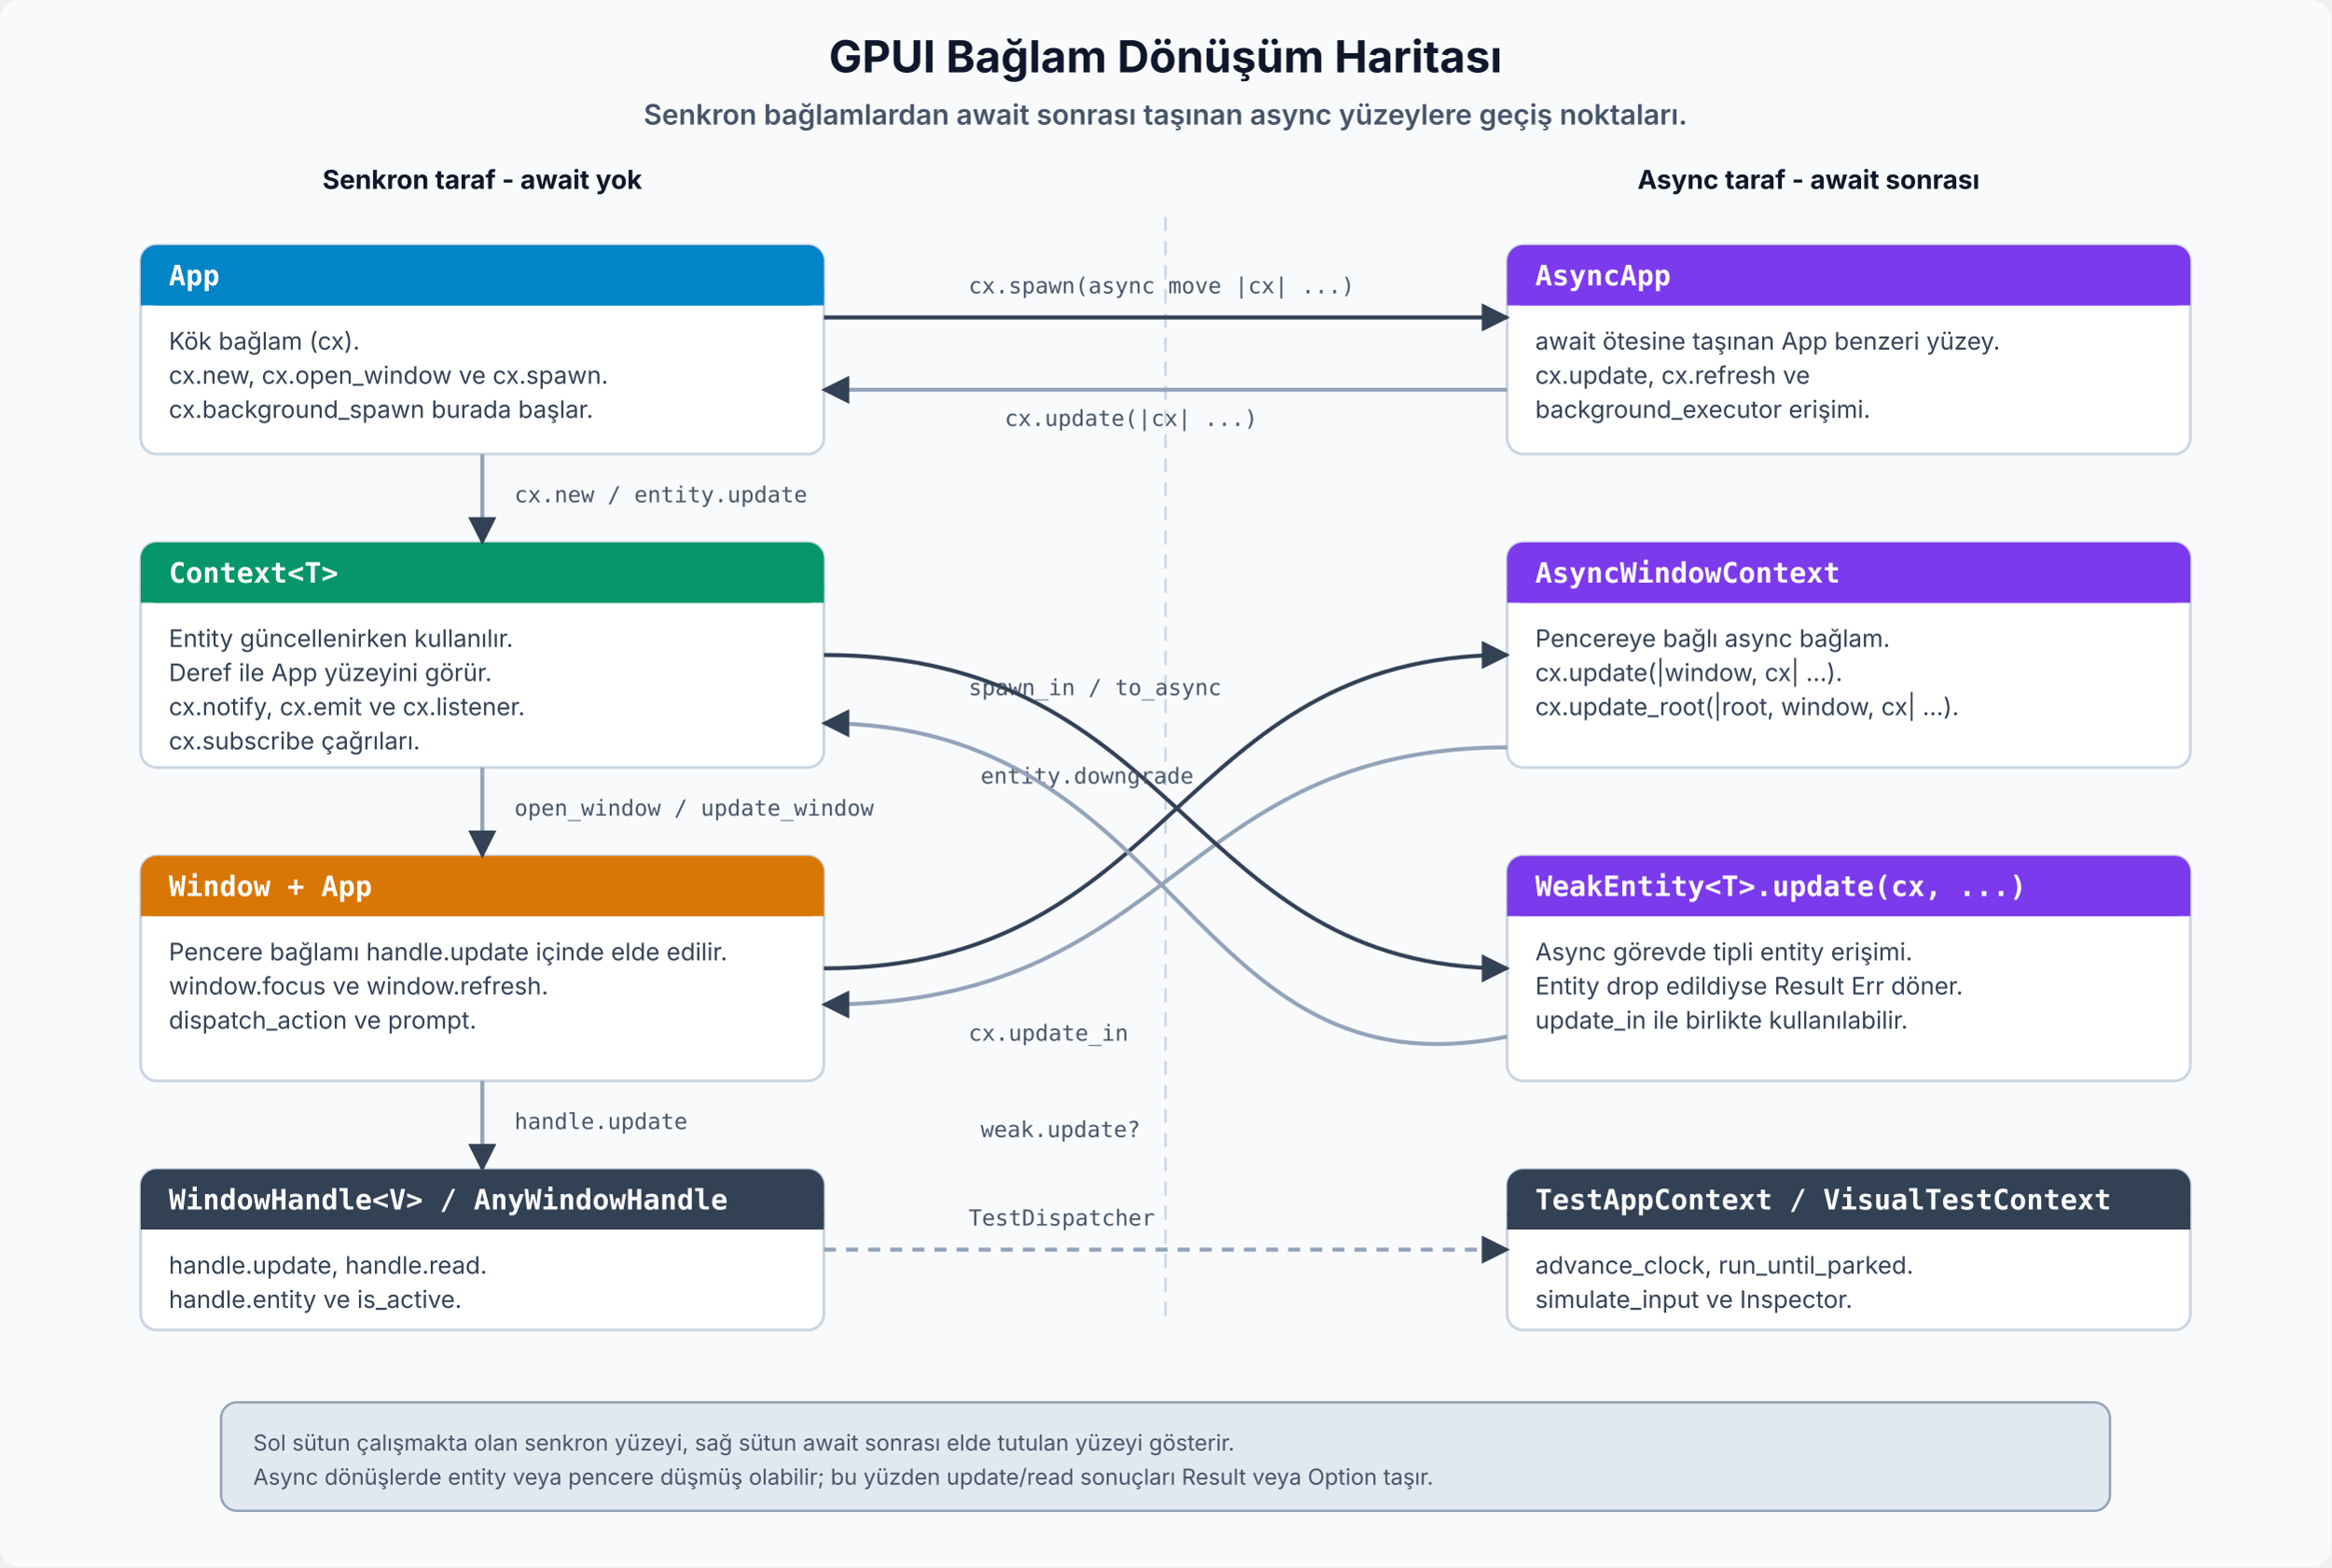
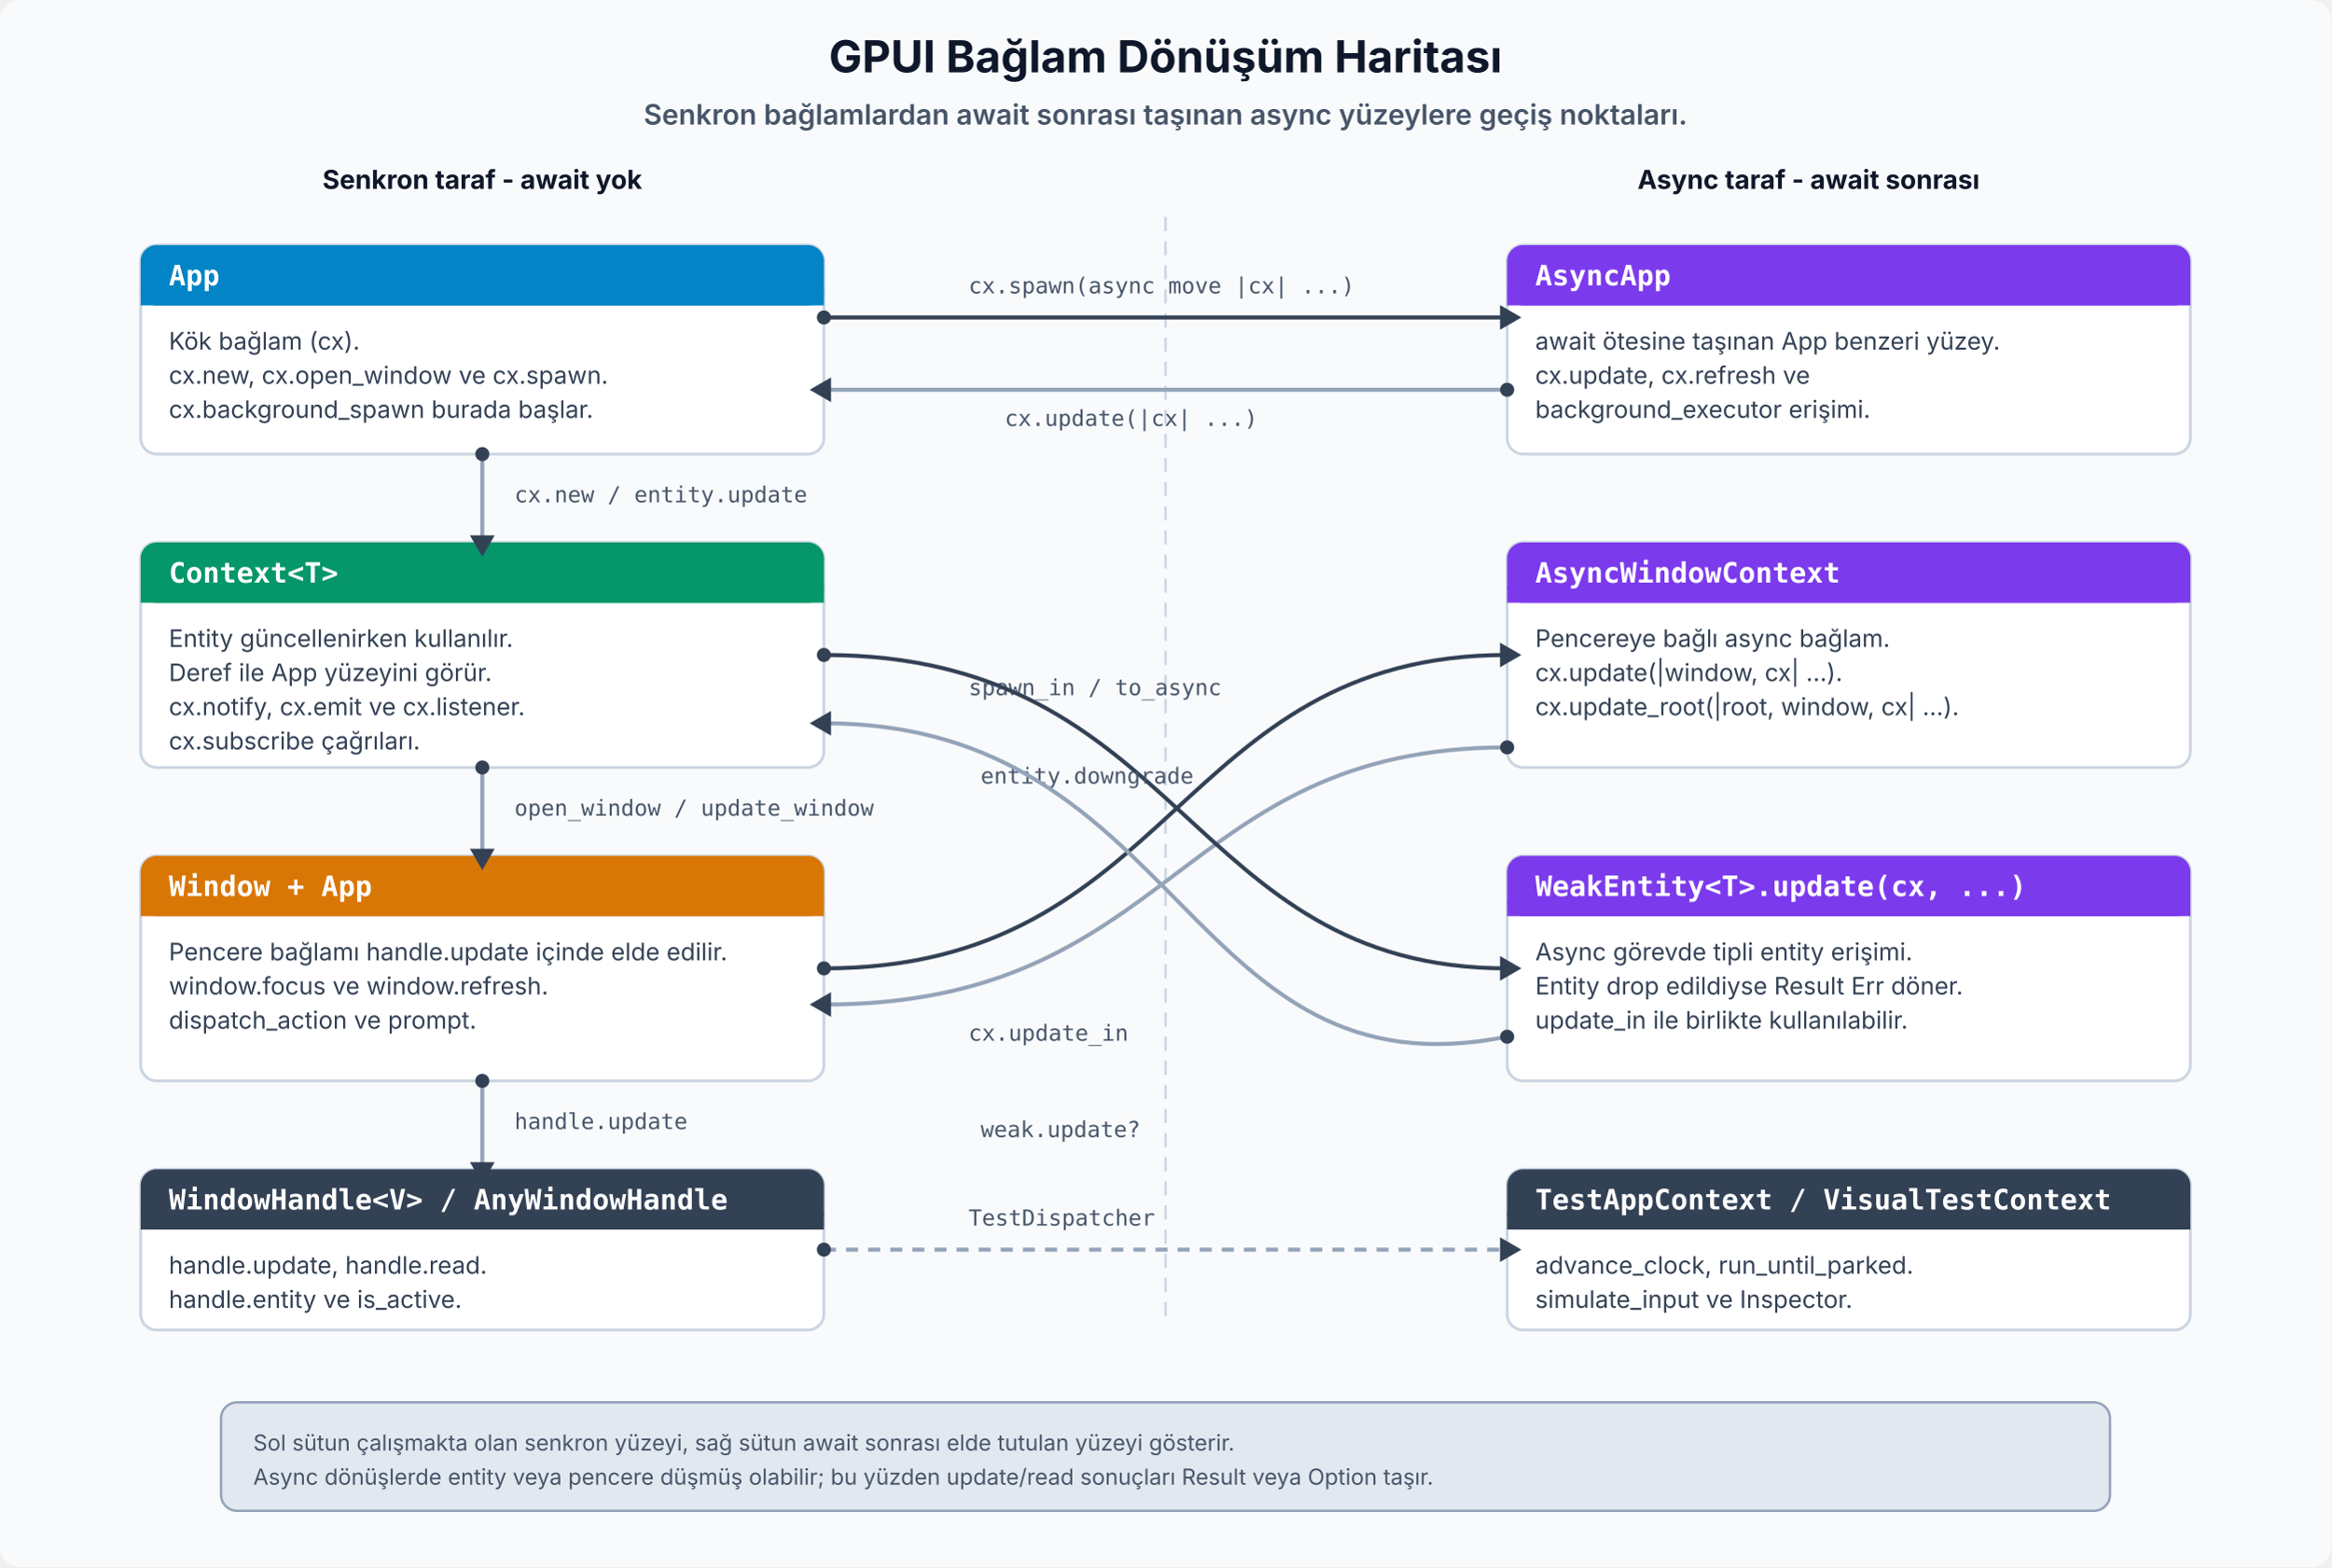
<svg xmlns="http://www.w3.org/2000/svg" viewBox="0 0 1160 780">
  <defs>
-     <marker id="arrow" viewBox="0 0 10 10" refX="9" refY="5" markerWidth="7" markerHeight="7" orient="auto-start-reverse">
-       <path d="M 0 0 L 10 5 L 0 10 z" fill="#334155" />
+     <marker id="arrow" viewBox="0 0 1 1" refX="0" refY="0" markerWidth="1" markerHeight="1" orient="auto-start-reverse" overflow="visible" preserveAspectRatio="xMidYMid">
+       <path d="M 5.77 0 L -2.88 5 V -5 Z" transform="scale(0.5)" fill="#334155" stroke="#334155" stroke-width="1pt" />
    </marker>
-     <marker id="arrowRed" viewBox="0 0 10 10" refX="9" refY="5" markerWidth="7" markerHeight="7" orient="auto-start-reverse">
-       <path d="M 0 0 L 10 5 L 0 10 z" fill="#be123c" />
+     <marker id="dot-arrow" viewBox="0 0 7 7" refX="3.5" refY="3.5" markerWidth="7" markerHeight="7" markerUnits="userSpaceOnUse">
+       <circle cx="3.5" cy="3.5" r="3.5" fill="#334155" />
+     </marker>
+     <marker id="arrowRed" viewBox="0 0 1 1" refX="0" refY="0" markerWidth="1" markerHeight="1" orient="auto-start-reverse" overflow="visible" preserveAspectRatio="xMidYMid">
+       <path d="M 5.77 0 L -2.88 5 V -5 Z" transform="scale(0.5)" fill="#be123c" stroke="#be123c" stroke-width="1pt" />
+     </marker>
+     <marker id="dot-arrowRed" viewBox="0 0 7 7" refX="3.5" refY="3.5" markerWidth="7" markerHeight="7" markerUnits="userSpaceOnUse">
+       <circle cx="3.5" cy="3.5" r="3.5" fill="#be123c" />
    </marker>
    <style>
      .title { font: 700 22px system-ui, -apple-system, "Segoe UI", sans-serif; fill: #0f172a; }
      .subtitle { font: 600 14px system-ui, -apple-system, "Segoe UI", sans-serif; fill: #475569; }
      .cardTitle { font: 700 14px ui-monospace, SFMono-Regular, Menlo, Consolas, monospace; fill: #fff; }
      .label { font: 700 13px system-ui, -apple-system, "Segoe UI", sans-serif; fill: #0f172a; }
      .body { font: 12px system-ui, -apple-system, "Segoe UI", sans-serif; fill: #334155; }
      .small { font: 11px system-ui, -apple-system, "Segoe UI", sans-serif; fill: #475569; }
      .mono { font: 12px ui-monospace, SFMono-Regular, Menlo, Consolas, monospace; fill: #0f172a; }
      .monoSmall { font: 11px ui-monospace, SFMono-Regular, Menlo, Consolas, monospace; fill: #334155; }
      .softTitle { font: 700 13px system-ui, -apple-system, "Segoe UI", sans-serif; fill: #0f172a; }
      .edge { font: 11px ui-monospace, SFMono-Regular, Menlo, Consolas, monospace; fill: #475569; }
-       .arrow { stroke: #334155; stroke-width: 2; fill: none; marker-end: url(#arrow); }
-       .arrowSoft { stroke: #94a3b8; stroke-width: 2; fill: none; marker-end: url(#arrow); }
-       .arrowDash { stroke: #94a3b8; stroke-width: 2; fill: none; stroke-dasharray: 6 5; marker-end: url(#arrow); }
-       .arrowRed { stroke: #be123c; stroke-width: 2; fill: none; stroke-dasharray: 6 5; marker-end: url(#arrowRed); }
+       .arrow { stroke: #334155; stroke-width: 2; fill: none; marker-end: url(#arrow); marker-start: url(#dot-arrow); }
+       .arrowSoft { stroke: #94a3b8; stroke-width: 2; fill: none; marker-end: url(#arrow); marker-start: url(#dot-arrow); }
+       .arrowDash { stroke: #94a3b8; stroke-width: 2; fill: none; stroke-dasharray: 6 5; marker-end: url(#arrow); marker-start: url(#dot-arrow); }
+       .arrowRed { stroke: #be123c; stroke-width: 2; fill: none; stroke-dasharray: 6 5; marker-end: url(#arrowRed); marker-start: url(#dot-arrowRed); }
      .card { fill: #fff; stroke: #cbd5e1; stroke-width: 1.4; }
      .panel { fill: #fff; stroke: #cbd5e1; stroke-width: 1.2; }
    </style>
  </defs>
  <rect width="100%" height="100%" rx="10" fill="#f8fafc" />
  <text x="580" y="36" text-anchor="middle" class="title">GPUI Bağlam Dönüşüm Haritası</text>
  <text x="580" y="62" text-anchor="middle" class="subtitle">Senkron bağlamlardan await sonrası taşınan async yüzeylere geçiş noktaları.</text>
  <text x="240" y="94" text-anchor="middle" class="label">Senkron taraf - await yok</text>
  <text x="900" y="94" text-anchor="middle" class="label">Async taraf - await sonrası</text>
  <line x1="580" y1="108" x2="580" y2="660" stroke="#cbd5e1" stroke-width="1.2" stroke-dasharray="7 5" />
  <rect x="70" y="122" width="340" height="104" rx="8" class="card" />
  <rect x="70" y="122" width="340" height="30" rx="8" fill="#0284c7" />
  <path d="M 70 144 H 410 V 152 H 70 Z" fill="#0284c7" />
  <text x="84" y="142" class="cardTitle">App</text>
  <text x="84" y="174" class="body">Kök bağlam (cx).</text>
  <text x="84" y="191" class="body">cx.new, cx.open_window ve cx.spawn.</text>
  <text x="84" y="208" class="body">cx.background_spawn burada başlar.</text>
  <rect x="70" y="270" width="340" height="112" rx="8" class="card" />
  <rect x="70" y="270" width="340" height="30" rx="8" fill="#059669" />
  <path d="M 70 292 H 410 V 300 H 70 Z" fill="#059669" />
  <text x="84" y="290" class="cardTitle">Context&lt;T&gt;</text>
  <text x="84" y="322" class="body">Entity güncellenirken kullanılır.</text>
  <text x="84" y="339" class="body">Deref ile App yüzeyini görür.</text>
  <text x="84" y="356" class="body">cx.notify, cx.emit ve cx.listener.</text>
  <text x="84" y="373" class="body">cx.subscribe çağrıları.</text>
  <rect x="70" y="426" width="340" height="112" rx="8" class="card" />
  <rect x="70" y="426" width="340" height="30" rx="8" fill="#d97706" />
  <path d="M 70 448 H 410 V 456 H 70 Z" fill="#d97706" />
  <text x="84" y="446" class="cardTitle">Window + App</text>
  <text x="84" y="478" class="body">Pencere bağlamı handle.update içinde elde edilir.</text>
  <text x="84" y="495" class="body">window.focus ve window.refresh.</text>
  <text x="84" y="512" class="body">dispatch_action ve prompt.</text>
  <rect x="70" y="582" width="340" height="80" rx="8" class="card" />
  <rect x="70" y="582" width="340" height="30" rx="8" fill="#334155" />
  <path d="M 70 604 H 410 V 612 H 70 Z" fill="#334155" />
  <text x="84" y="602" class="cardTitle">WindowHandle&lt;V&gt; / AnyWindowHandle</text>
  <text x="84" y="634" class="body">handle.update, handle.read.</text>
  <text x="84" y="651" class="body">handle.entity ve is_active.</text>
  <rect x="750" y="122" width="340" height="104" rx="8" class="card" />
  <rect x="750" y="122" width="340" height="30" rx="8" fill="#7c3aed" />
  <path d="M 750 144 H 1090 V 152 H 750 Z" fill="#7c3aed" />
  <text x="764" y="142" class="cardTitle">AsyncApp</text>
  <text x="764" y="174" class="body">await ötesine taşınan App benzeri yüzey.</text>
  <text x="764" y="191" class="body">cx.update, cx.refresh ve</text>
  <text x="764" y="208" class="body">background_executor erişimi.</text>
  <rect x="750" y="270" width="340" height="112" rx="8" class="card" />
  <rect x="750" y="270" width="340" height="30" rx="8" fill="#7c3aed" />
  <path d="M 750 292 H 1090 V 300 H 750 Z" fill="#7c3aed" />
  <text x="764" y="290" class="cardTitle">AsyncWindowContext</text>
  <text x="764" y="322" class="body">Pencereye bağlı async bağlam.</text>
  <text x="764" y="339" class="body">cx.update(|window, cx| ...).</text>
  <text x="764" y="356" class="body">cx.update_root(|root, window, cx| ...).</text>
  <rect x="750" y="426" width="340" height="112" rx="8" class="card" />
  <rect x="750" y="426" width="340" height="30" rx="8" fill="#7c3aed" />
  <path d="M 750 448 H 1090 V 456 H 750 Z" fill="#7c3aed" />
  <text x="764" y="446" class="cardTitle">WeakEntity&lt;T&gt;.update(cx, ...)</text>
  <text x="764" y="478" class="body">Async görevde tipli entity erişimi.</text>
  <text x="764" y="495" class="body">Entity drop edildiyse Result Err döner.</text>
  <text x="764" y="512" class="body">update_in ile birlikte kullanılabilir.</text>
  <rect x="750" y="582" width="340" height="80" rx="8" class="card" />
  <rect x="750" y="582" width="340" height="30" rx="8" fill="#334155" />
  <path d="M 750 604 H 1090 V 612 H 750 Z" fill="#334155" />
  <text x="764" y="602" class="cardTitle">TestAppContext / VisualTestContext</text>
  <text x="764" y="634" class="body">advance_clock, run_until_parked.</text>
  <text x="764" y="651" class="body">simulate_input ve Inspector.</text>
  <path d="M 240 226 L 240 270" class="arrowSoft" />
  <text x="256" y="250" class="edge">cx.new / entity.update</text>
  <path d="M 240 382 L 240 426" class="arrowSoft" />
  <text x="256" y="406" class="edge">open_window / update_window</text>
  <path d="M 240 538 L 240 582" class="arrowSoft" />
  <text x="256" y="562" class="edge">handle.update</text>
  <path d="M 410 158 L 750 158" class="arrow" />
  <text x="482" y="146" class="edge">cx.spawn(async move |cx| ...)</text>
  <path d="M 750 194 L 410 194" class="arrowSoft" />
  <text x="500" y="212" class="edge">cx.update(|cx| ...)</text>
  <path d="M 410 482 C 585 482 585 326 750 326" class="arrow" />
  <text x="482" y="346" class="edge">spawn_in / to_async</text>
  <path d="M 750 372 C 585 372 585 500 410 500" class="arrowSoft" />
  <text x="482" y="518" class="edge">cx.update_in</text>
  <path d="M 410 326 C 590 326 590 482 750 482" class="arrow" />
  <text x="488" y="390" class="edge">entity.downgrade</text>
  <path d="M 750 516 C 590 548 590 360 410 360" class="arrowSoft" />
  <text x="488" y="566" class="edge">weak.update?</text>
  <path d="M 410 622 L 750 622" class="arrowDash" />
  <text x="482" y="610" class="edge">TestDispatcher</text>
  <rect x="110" y="698" width="940" height="54" rx="8" fill="#e2e8f0" stroke="#94a3b8" stroke-width="1.2" />
  <text x="126" y="722" text-anchor="start" class="small">Sol sütun çalışmakta olan senkron yüzeyi, sağ sütun await sonrası elde tutulan yüzeyi gösterir.</text>
  <text x="126" y="739" text-anchor="start" class="small">Async dönüşlerde entity veya pencere düşmüş olabilir; bu yüzden update/read sonuçları Result veya Option taşır.</text>
</svg>
